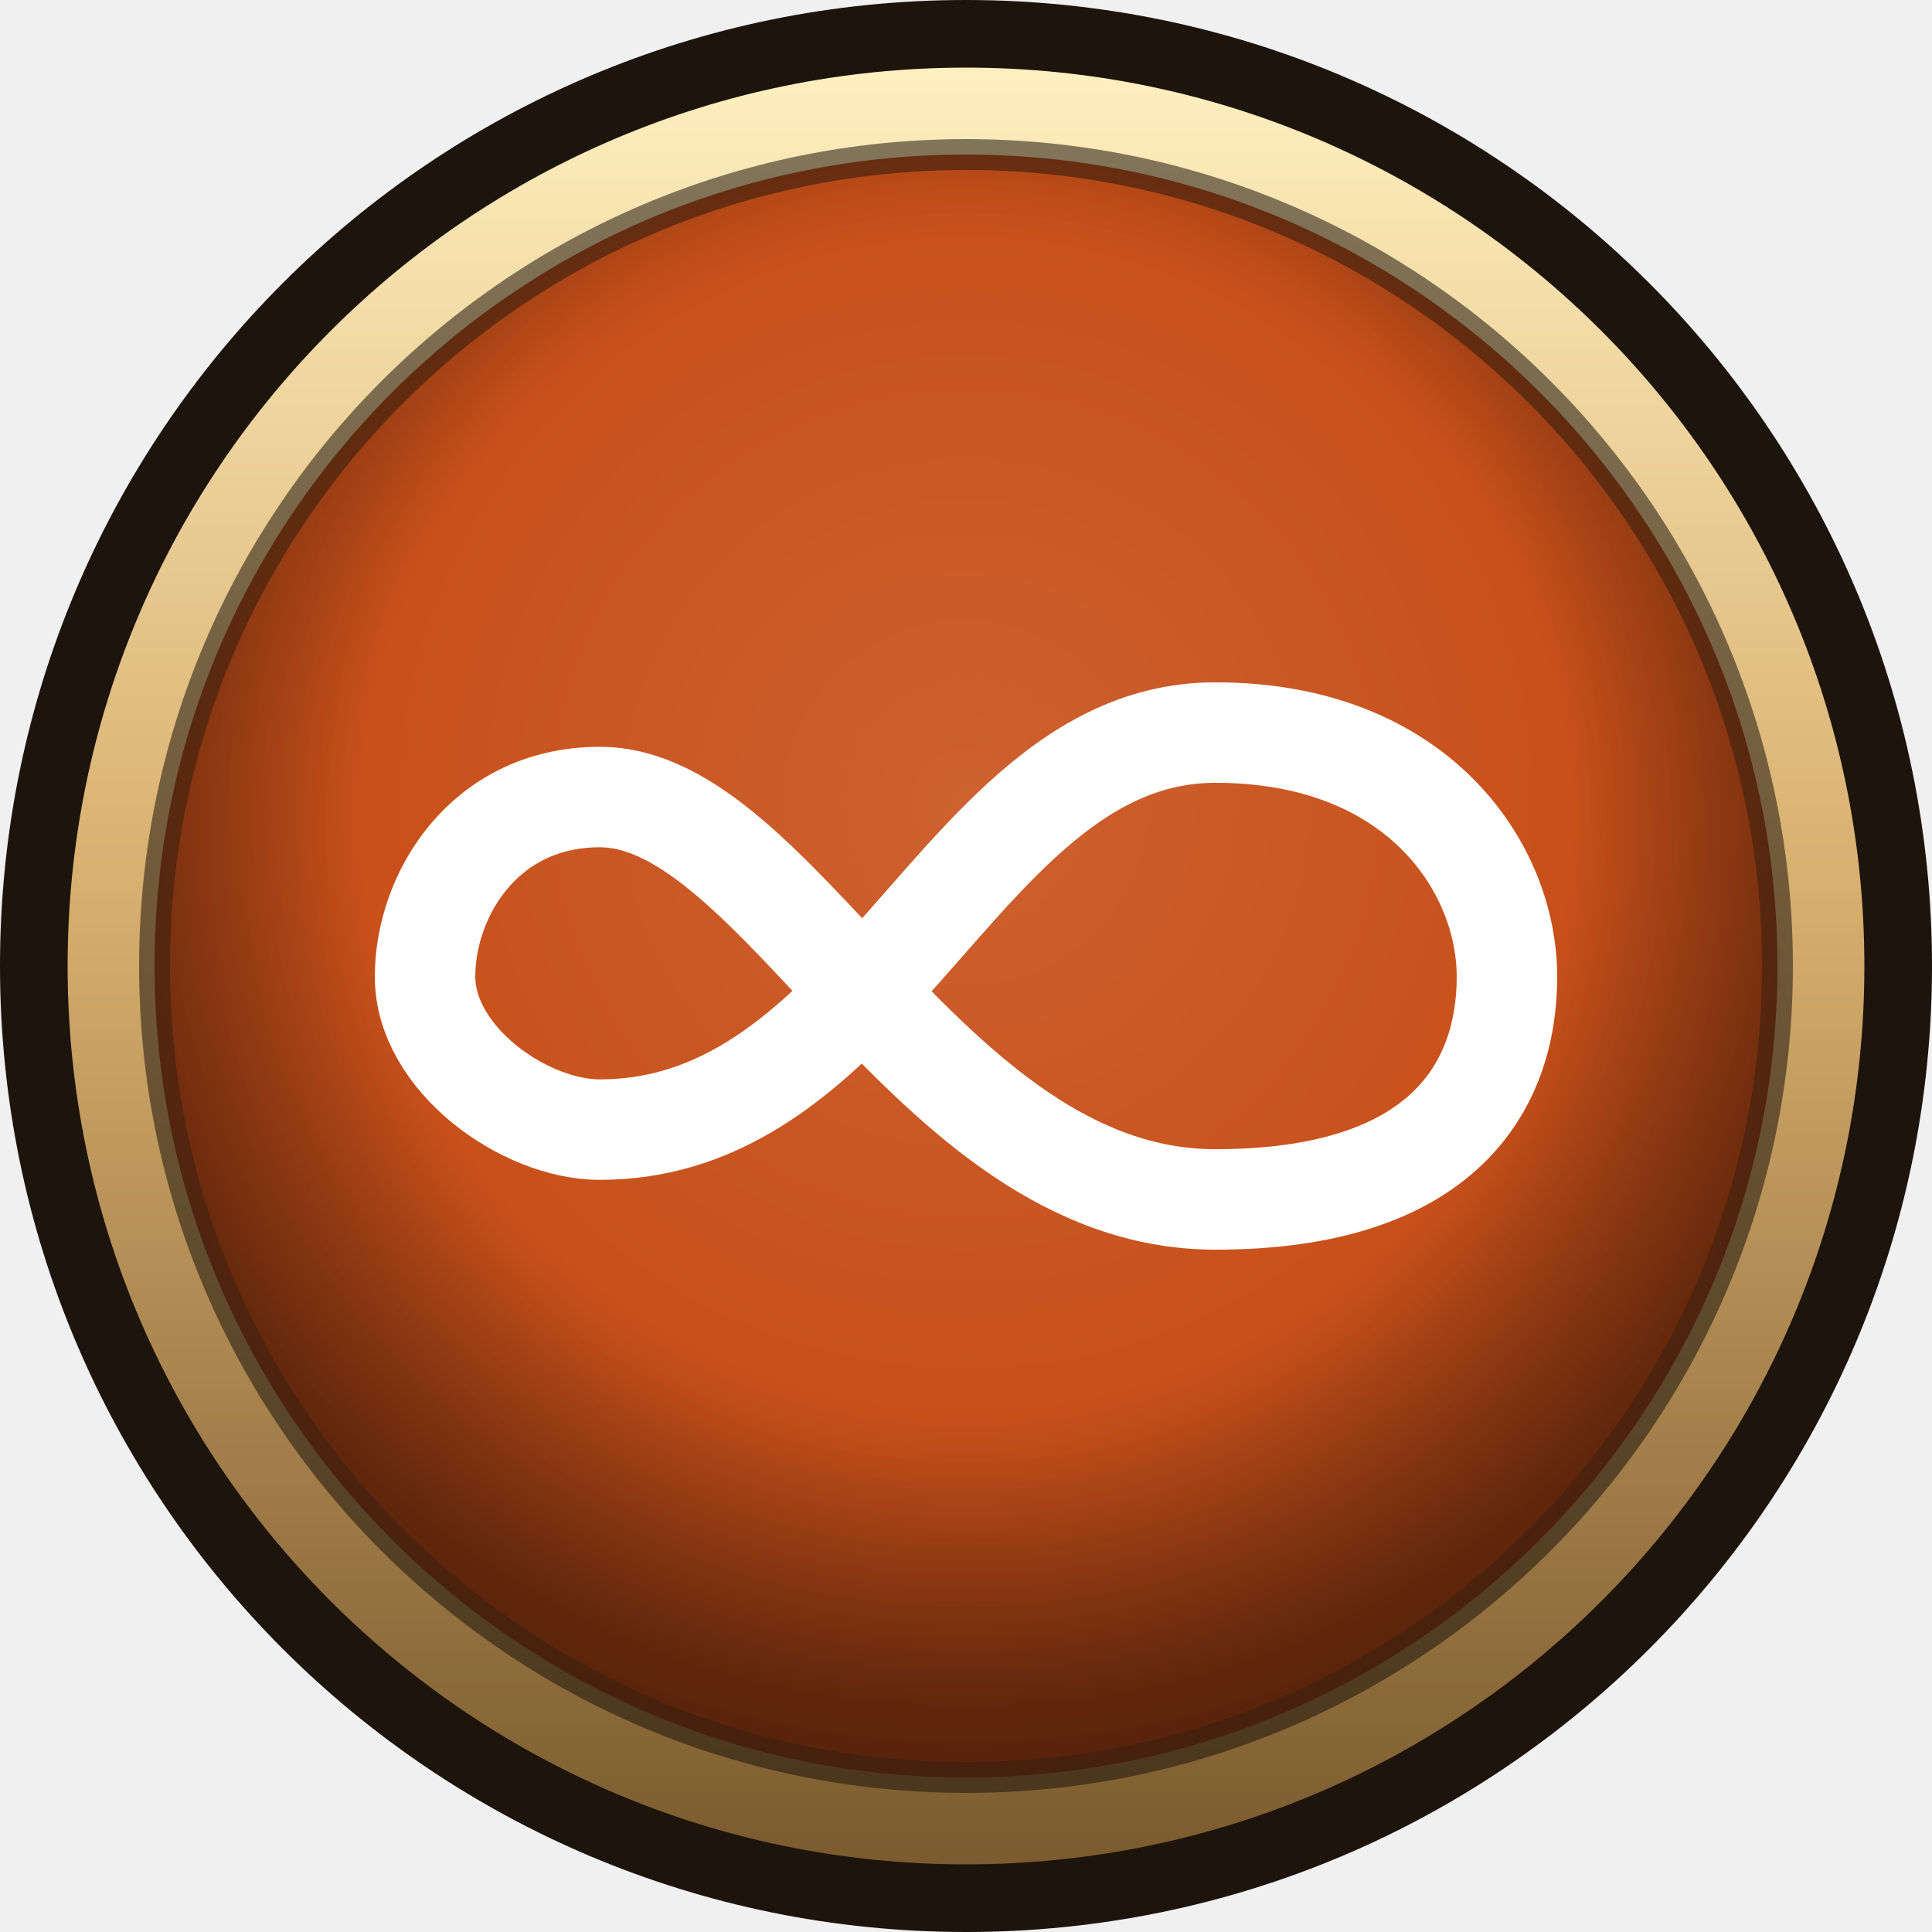
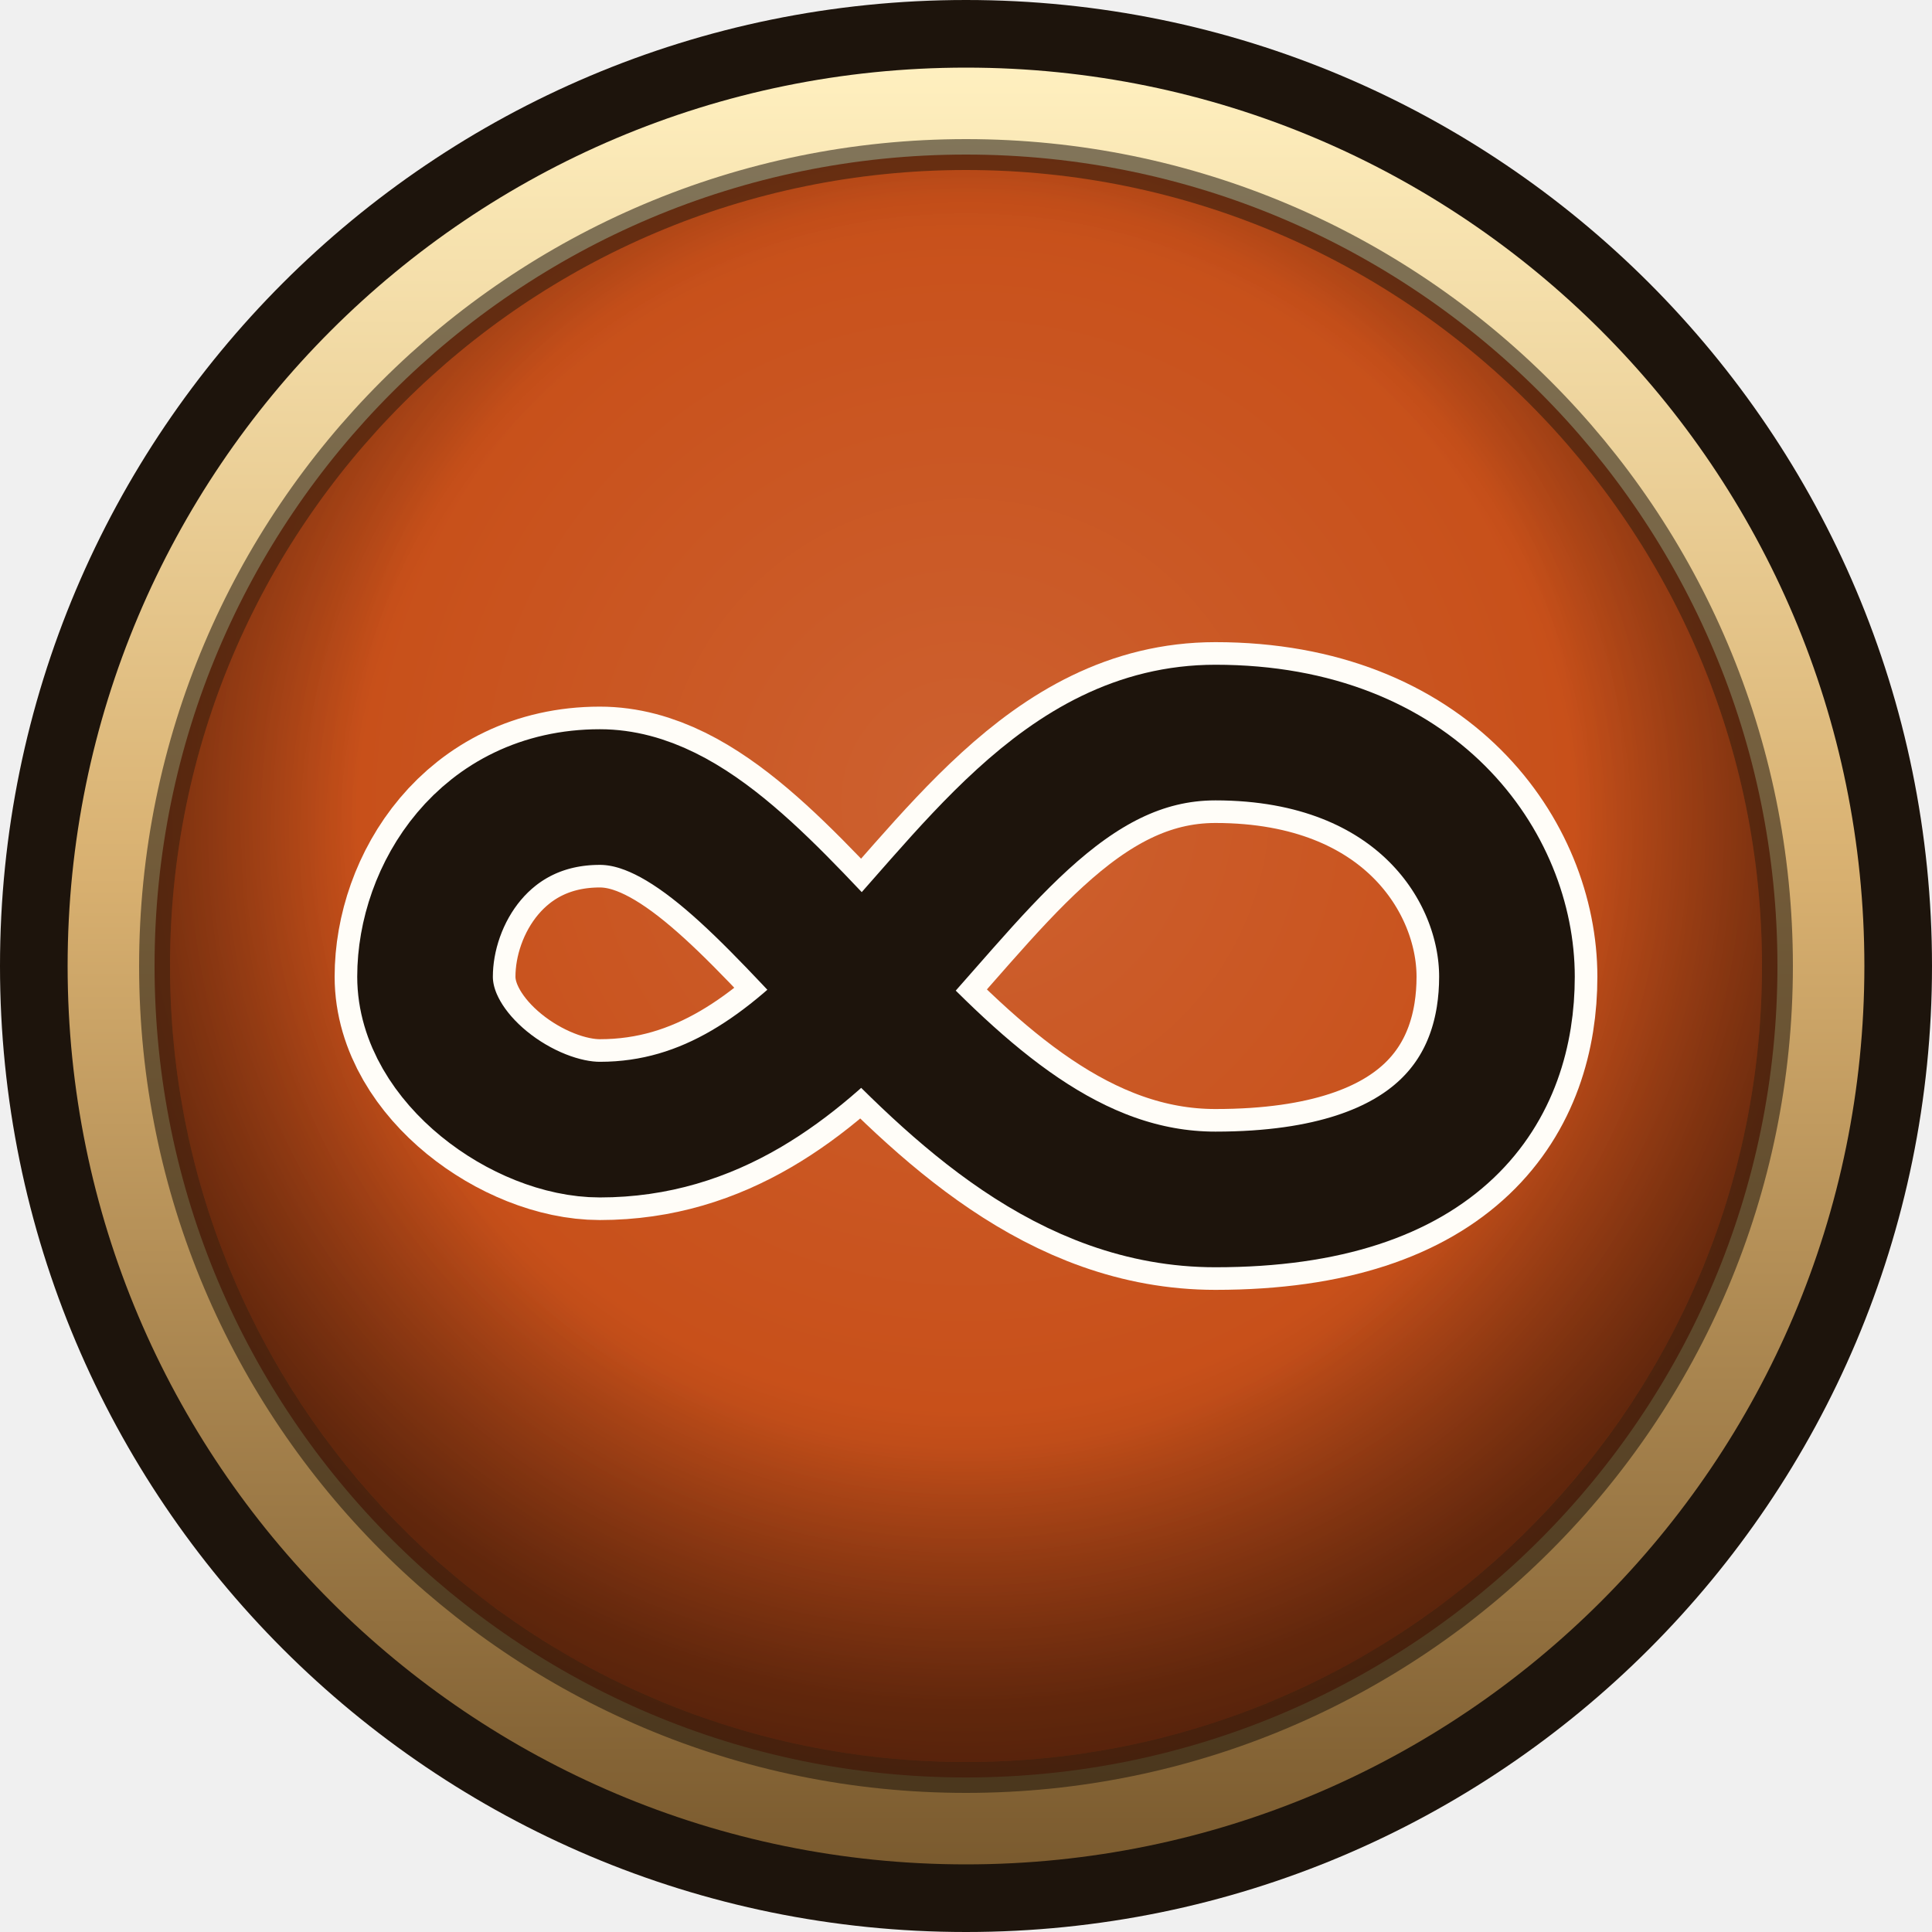
<svg xmlns="http://www.w3.org/2000/svg" viewBox="0 0 100 100" width="100" height="100">
  <defs>
    <radialGradient id="tagface-space" cx=".5" cy=".4" r=".62">
      <stop offset="0" stop-color="#cd6130" />
      <stop offset=".6" stop-color="#c8501a" />
      <stop offset="1" stop-color="#6e2c0e" />
    </radialGradient>
    <linearGradient id="tagrim" x1="0" y1="0" x2="0" y2="1">
      <stop offset="0" stop-color="#fff0c0" />
      <stop offset=".45" stop-color="#d8b070" />
      <stop offset="1" stop-color="#7a5a2e" />
    </linearGradient>
    <radialGradient id="taginner" cx=".5" cy=".42" r=".55">
      <stop offset=".7" stop-color="#000" stop-opacity="0" />
      <stop offset="1" stop-color="#000" stop-opacity=".28" />
    </radialGradient>
  </defs>
  <circle cx="50.0" cy="50.0" r="50.0" fill="#1d140c" />
  <circle cx="50.0" cy="50.0" r="46.5" fill="url(#tagrim)" />
  <circle cx="50.0" cy="50.0" r="42.0" fill="url(#tagface-space)" stroke="#1d140c" stroke-opacity=".55" stroke-width="1.60" />
  <circle cx="50.0" cy="50.0" r="41.2" fill="url(#taginner)" />
-   <g transform="translate(50.00 50.00) scale(2.7586) translate(-12.000 -12.000)" fill="none" stroke="#ffffff" stroke-width="1.885" stroke-linecap="round" stroke-linejoin="round">
+   <g transform="translate(50.00 50.00) scale(2.7586) translate(-12.000 -12.000)" fill="none" stroke="#fffdf8" stroke-width="3.393" stroke-linecap="round" stroke-linejoin="round">
+     <path d="M10.06 12.49C8.31 10.64 6.79 8.83 5.13 8.83C2.96 8.83 1.85 10.67 1.85 12.2C1.85 13.74 3.71 15.07 5.13 15.07C7.21 15.07 8.71 13.9 10.06 12.49ZM10.06 12.49C11.88 14.41 13.94 16.38 16.68 16.38C20.97 16.38 22.15 14.24 22.15 12.2C22.15 10.16 20.48 7.62 16.68 7.62C13.81 7.62 12.11 10.34 10.06 12.49Z" />
+   </g>
+   <g transform="translate(50.00 50.00) scale(2.7586) translate(-12.000 -12.000)" fill="none" stroke="#1d140c" stroke-width="2.545" stroke-linecap="round" stroke-linejoin="round">
    <path d="M10.06 12.49C8.31 10.64 6.79 8.83 5.13 8.83C2.96 8.83 1.85 10.67 1.85 12.2C1.85 13.74 3.71 15.07 5.13 15.07C7.21 15.07 8.71 13.9 10.06 12.49ZM10.06 12.49C11.88 14.41 13.94 16.38 16.68 16.38C20.97 16.38 22.15 14.24 22.15 12.2C22.15 10.16 20.48 7.62 16.68 7.62C13.81 7.62 12.11 10.34 10.06 12.49Z" />
  </g>
</svg>
